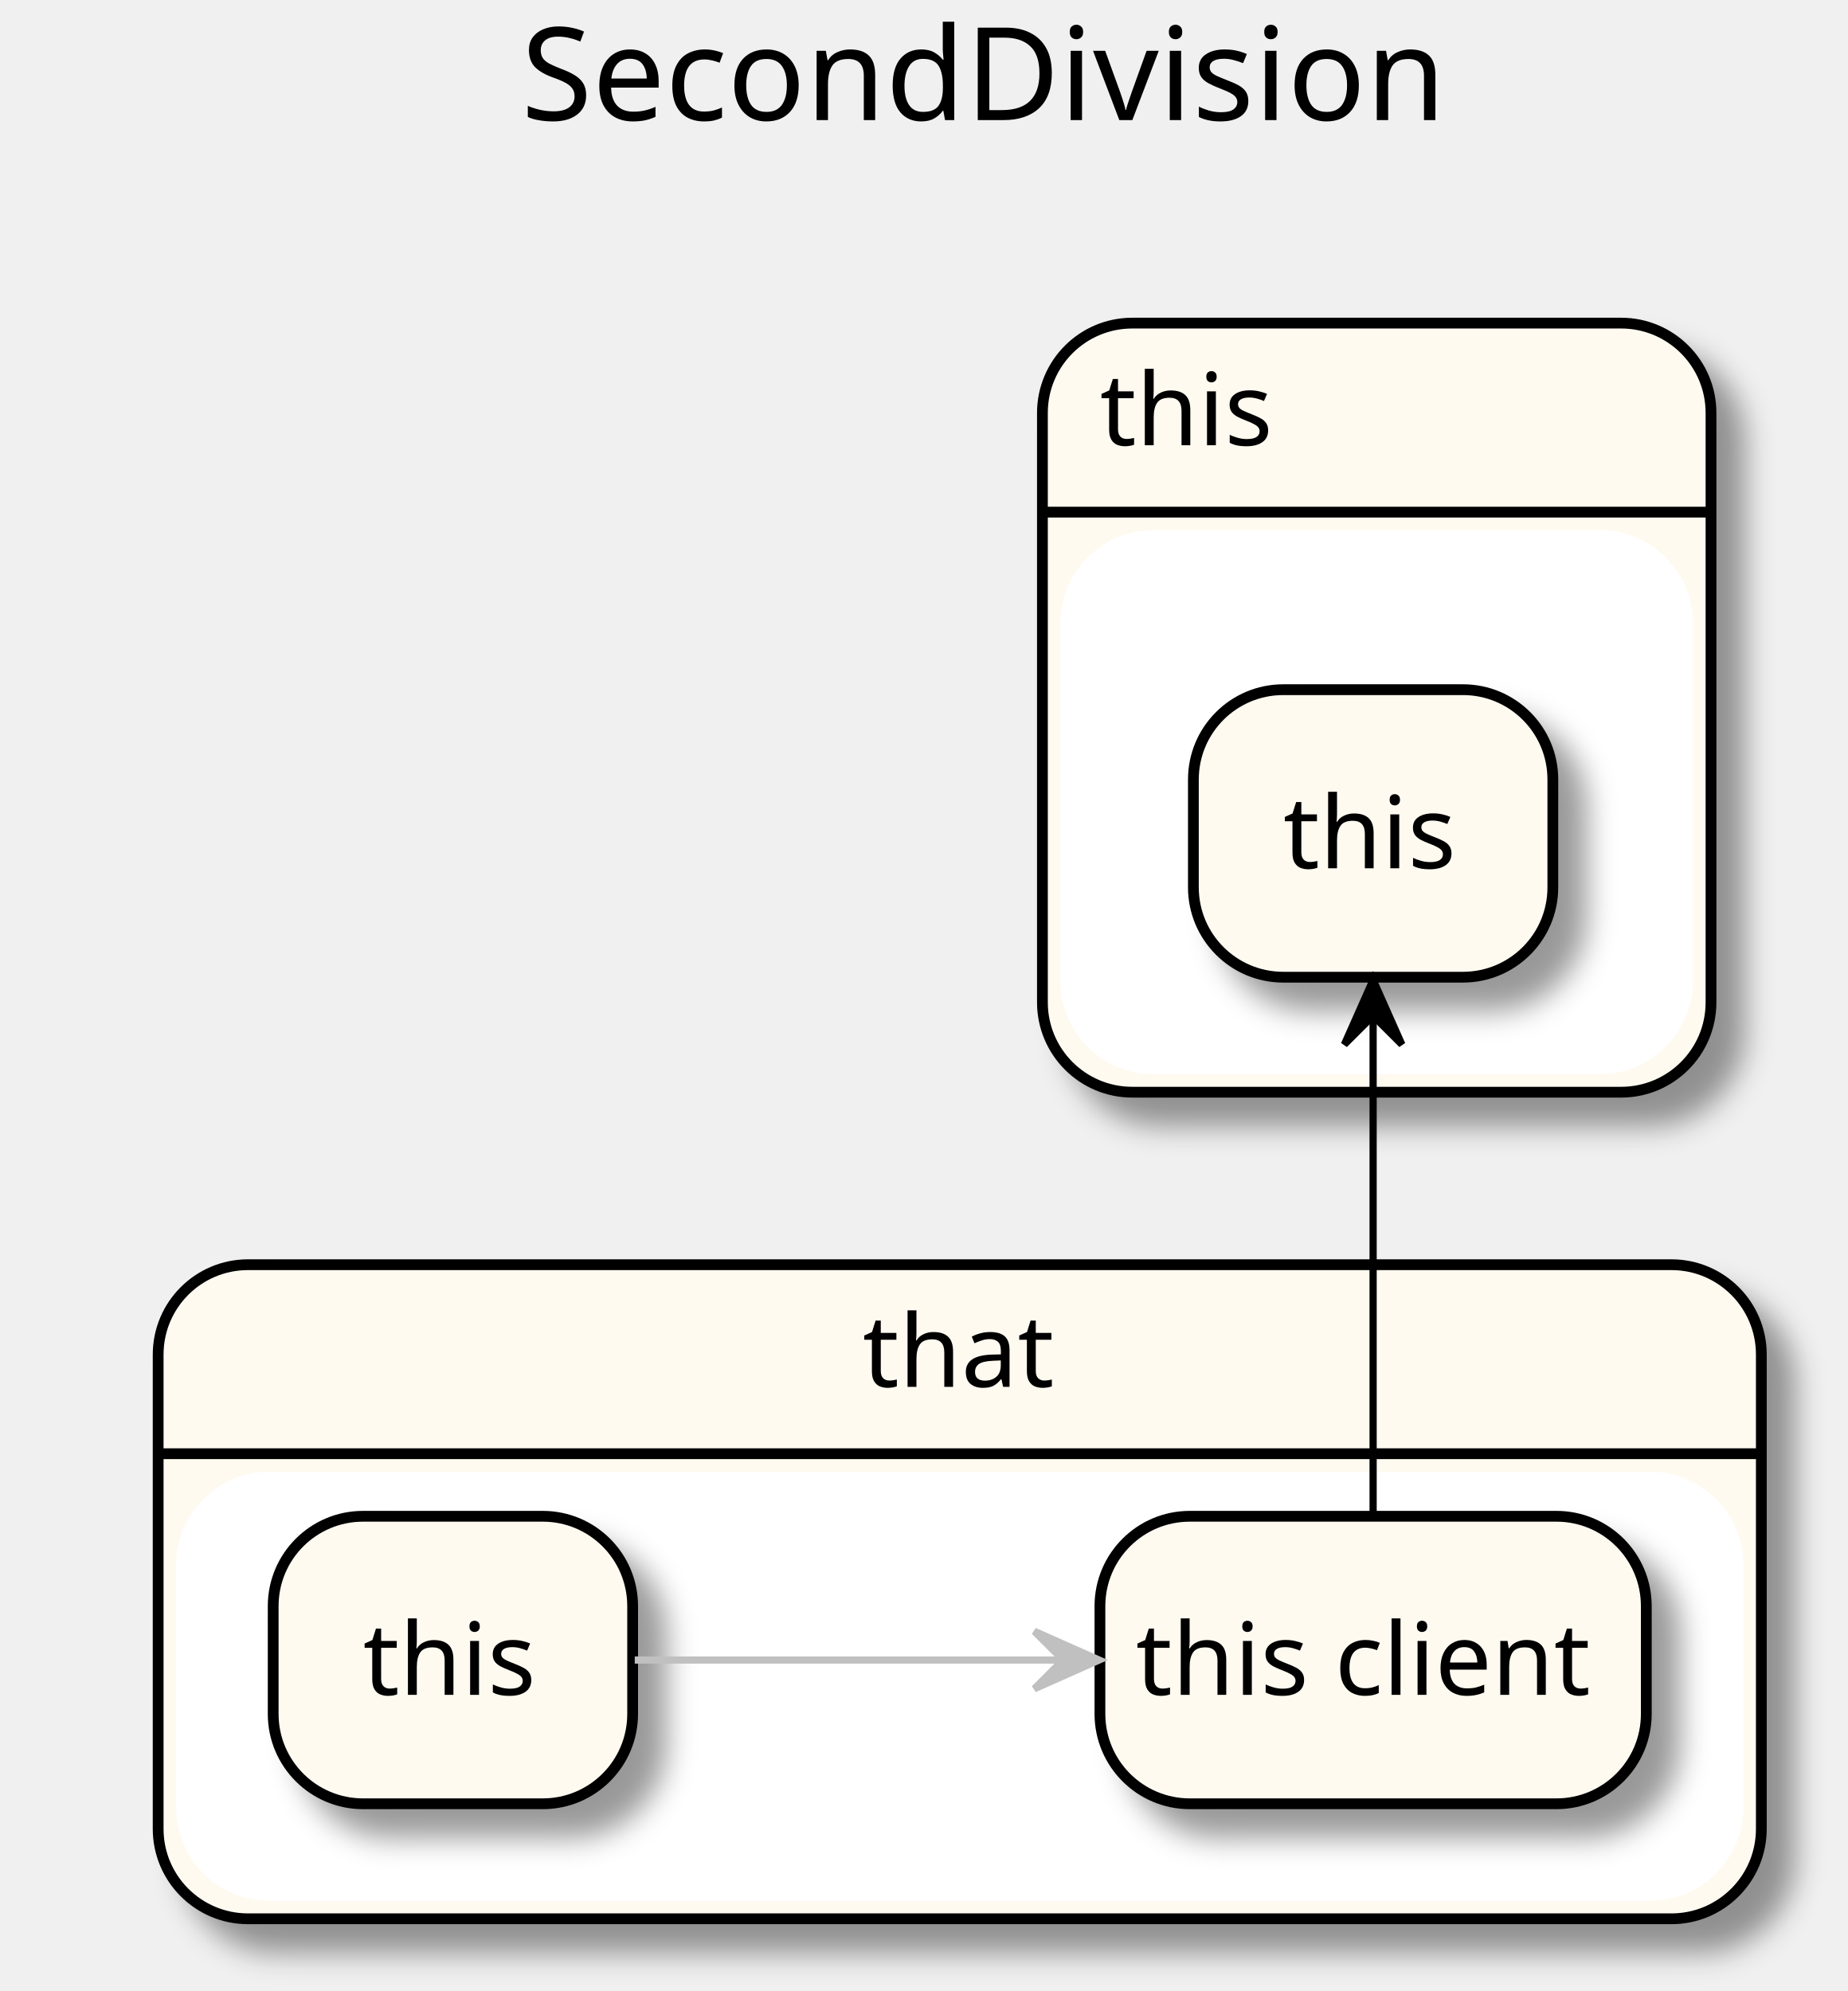
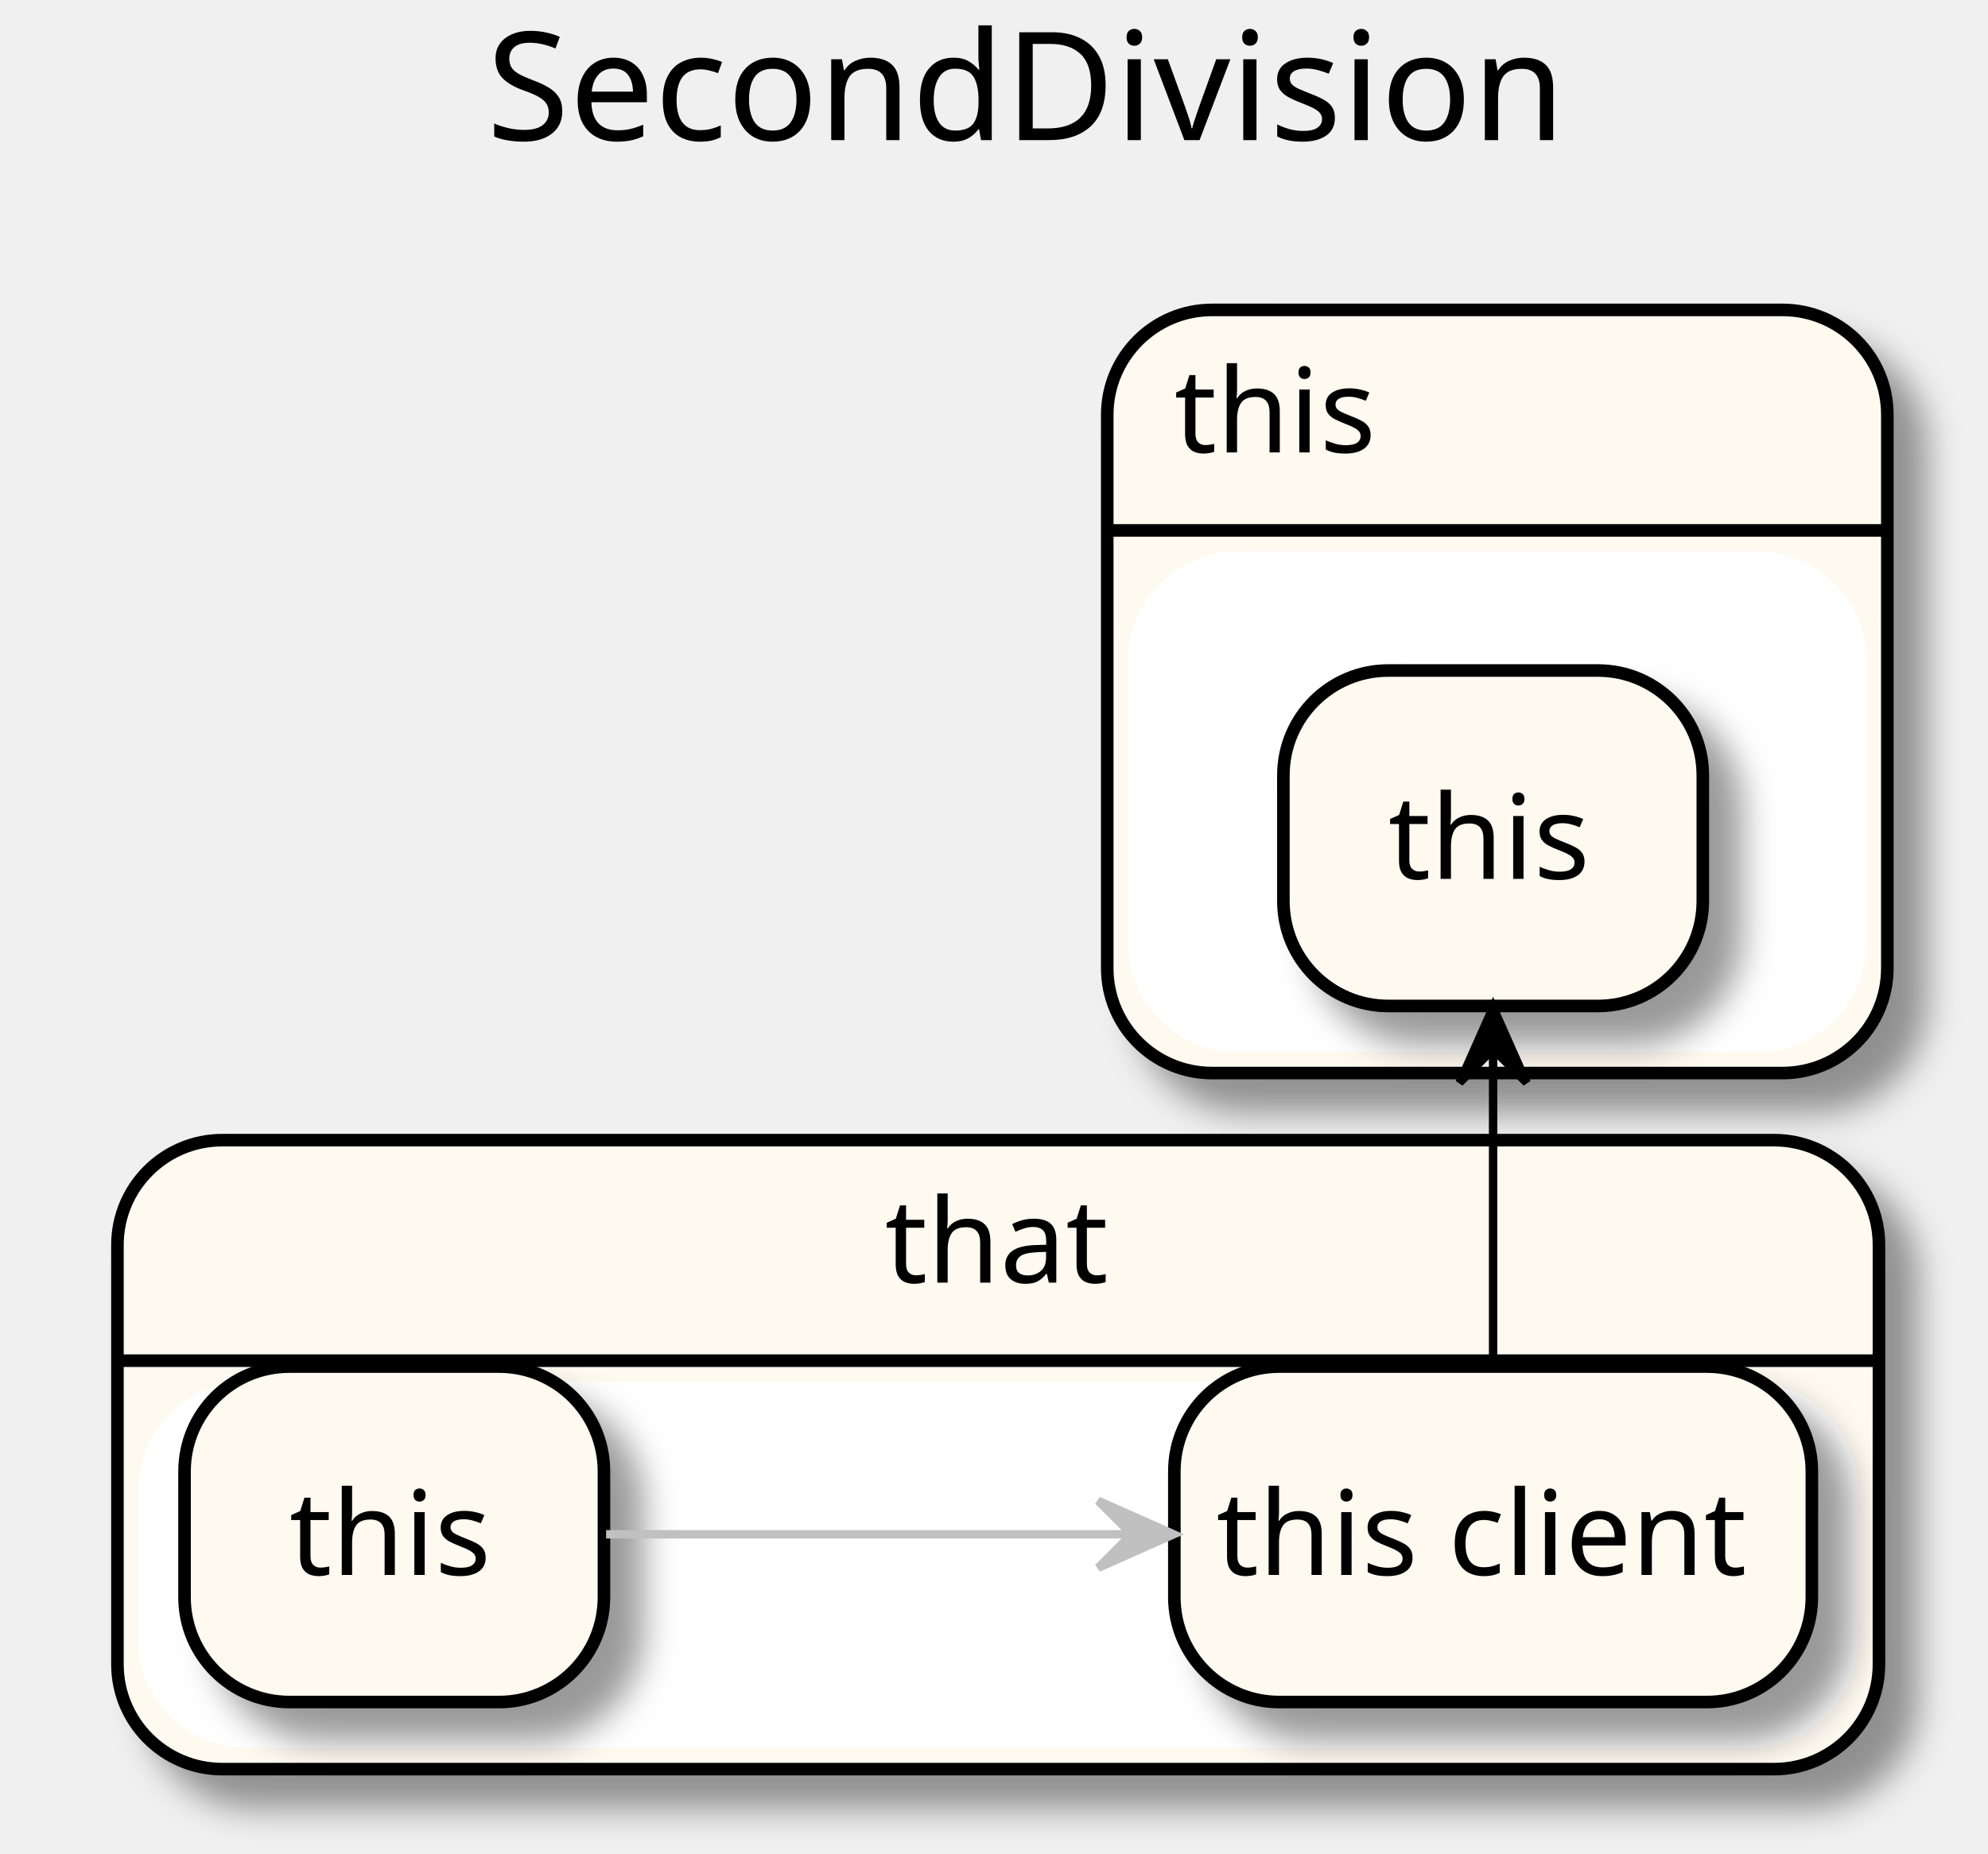
- <svg xmlns="http://www.w3.org/2000/svg" contentScriptType="application/ecmascript" contentStyleType="text/css" height="277px" preserveAspectRatio="none" style="width:257px;height:277px;" version="1.1" viewBox="0 0 257 277" width="257px" zoomAndPan="magnify">
+ <svg xmlns="http://www.w3.org/2000/svg" contentScriptType="application/ecmascript" contentStyleType="text/css" height="221px" preserveAspectRatio="none" style="width:237px;height:221px;" version="1.1" viewBox="0 0 237 221" width="237px" zoomAndPan="magnify">
  <defs>
    <filter height="300%" id="fecfvxx5r8vu5" width="300%" x="-1" y="-1">
      <feGaussianBlur result="blurOut" stdDeviation="2.0" />
      <feColorMatrix in="blurOut" result="blurOut2" type="matrix" values="0 0 0 0 0 0 0 0 0 0 0 0 0 0 0 0 0 0 .4 0" />
      <feOffset dx="4.0" dy="4.0" in="blurOut2" result="blurOut3" />
      <feBlend in="SourceGraphic" in2="blurOut3" mode="normal" />
    </filter>
  </defs>
  <g>
-     <text fill="#000000" font-family="sans-serif" font-size="18" lengthAdjust="spacingAndGlyphs" textLength="134" x="72.5" y="16.708">SecondDivision</text>
-     <rect fill="#FFFAF0" filter="url(#fecfvxx5r8vu5)" height="91" rx="12.5" ry="12.5" style="stroke: #000000; stroke-width: 1.5;" width="223" x="22" y="175.953" />
-     <rect fill="#FFFFFF" height="58.703" rx="12.5" ry="12.5" style="stroke: #FFFFFF; stroke-width: 1.0;" width="217" x="25" y="205.25" />
-     <line style="stroke: #000000; stroke-width: 1.5;" x1="22" x2="245" y1="202.25" y2="202.25" />
-     <text fill="#000000" font-family="sans-serif" font-size="14" lengthAdjust="spacingAndGlyphs" textLength="27" x="120" y="192.948">that</text>
-     <rect fill="#FFFAF0" filter="url(#fecfvxx5r8vu5)" height="107" rx="12.5" ry="12.5" style="stroke: #000000; stroke-width: 1.5;" width="93" x="145" y="44.953" />
-     <rect fill="#FFFFFF" height="74.703" rx="12.5" ry="12.5" style="stroke: #FFFFFF; stroke-width: 1.0;" width="87" x="148" y="74.25" />
-     <line style="stroke: #000000; stroke-width: 1.5;" x1="145" x2="238" y1="71.25" y2="71.25" />
-     <text fill="#000000" font-family="sans-serif" font-size="14" lengthAdjust="spacingAndGlyphs" textLength="25" x="153" y="61.948">this</text>
-     <rect fill="#FFFAF0" filter="url(#fecfvxx5r8vu5)" height="40" rx="12.5" ry="12.5" style="stroke: #000000; stroke-width: 1.5;" width="50" x="38" y="210.953" />
-     <text fill="#000000" font-family="sans-serif" font-size="14" lengthAdjust="spacingAndGlyphs" textLength="25" x="50.5" y="235.8">this</text>
-     <rect fill="#FFFAF0" filter="url(#fecfvxx5r8vu5)" height="40" rx="12.5" ry="12.5" style="stroke: #000000; stroke-width: 1.5;" width="76" x="153" y="210.953" />
-     <text fill="#000000" font-family="sans-serif" font-size="14" lengthAdjust="spacingAndGlyphs" textLength="66" x="158" y="235.8">this client</text>
-     <rect fill="#FFFAF0" filter="url(#fecfvxx5r8vu5)" height="40" rx="12.5" ry="12.5" style="stroke: #000000; stroke-width: 1.5;" width="50" x="166" y="95.953" />
-     <text fill="#000000" font-family="sans-serif" font-size="14" lengthAdjust="spacingAndGlyphs" textLength="25" x="178.5" y="120.8">this</text>
-     <path d="M88.294,230.953 C105.099,230.953 127.904,230.953 147.66,230.953 " fill="none" id="_0-&gt;_1" style="stroke: #C0C0C0; stroke-width: 1.0;" />
-     <polygon fill="#C0C0C0" points="152.877,230.953,143.877,226.953,147.877,230.953,143.877,234.953,152.877,230.953" style="stroke: #C0C0C0; stroke-width: 1.0;" />
-     <path d="M191,210.738 C191,187.675 191,164.613 191,141.55 " fill="none" id="_1-&gt;_2" style="stroke: #000000; stroke-width: 1.0;" />
-     <polygon fill="#000000" points="191,136.317,187,145.317,191,141.317,195,145.317,191,136.317" style="stroke: #000000; stroke-width: 1.0;" />
+     <text fill="#000000" font-family="sans-serif" font-size="18" lengthAdjust="spacingAndGlyphs" textLength="134" x="58" y="16.708">SecondDivision</text>
+     <rect fill="#FFFAF0" filter="url(#fecfvxx5r8vu5)" height="75" rx="12.5" ry="12.5" style="stroke: #000000; stroke-width: 1.5;" width="210" x="14" y="135.953" />
+     <rect fill="#FFFFFF" height="42.703" rx="12.5" ry="12.5" style="stroke: #FFFFFF; stroke-width: 1.0;" width="204" x="17" y="165.25" />
+     <line style="stroke: #000000; stroke-width: 1.5;" x1="14" x2="224" y1="162.25" y2="162.25" />
+     <text fill="#000000" font-family="sans-serif" font-size="14" lengthAdjust="spacingAndGlyphs" textLength="27" x="105.5" y="152.948">that</text>
+     <rect fill="#FFFAF0" filter="url(#fecfvxx5r8vu5)" height="91" rx="12.5" ry="12.5" style="stroke: #000000; stroke-width: 1.5;" width="93" x="132" y="36.953" />
+     <rect fill="#FFFFFF" height="58.703" rx="12.5" ry="12.5" style="stroke: #FFFFFF; stroke-width: 1.0;" width="87" x="135" y="66.25" />
+     <line style="stroke: #000000; stroke-width: 1.5;" x1="132" x2="225" y1="63.25" y2="63.25" />
+     <text fill="#000000" font-family="sans-serif" font-size="14" lengthAdjust="spacingAndGlyphs" textLength="25" x="140" y="53.948">this</text>
+     <rect fill="#FFFAF0" filter="url(#fecfvxx5r8vu5)" height="40" rx="12.5" ry="12.5" style="stroke: #000000; stroke-width: 1.5;" width="50" x="22" y="162.953" />
+     <text fill="#000000" font-family="sans-serif" font-size="14" lengthAdjust="spacingAndGlyphs" textLength="25" x="34.5" y="187.8">this</text>
+     <rect fill="#FFFAF0" filter="url(#fecfvxx5r8vu5)" height="40" rx="12.5" ry="12.5" style="stroke: #000000; stroke-width: 1.5;" width="76" x="140" y="162.953" />
+     <text fill="#000000" font-family="sans-serif" font-size="14" lengthAdjust="spacingAndGlyphs" textLength="66" x="145" y="187.8">this client</text>
+     <rect fill="#FFFAF0" filter="url(#fecfvxx5r8vu5)" height="40" rx="12.5" ry="12.5" style="stroke: #000000; stroke-width: 1.5;" width="50" x="153" y="79.953" />
+     <text fill="#000000" font-family="sans-serif" font-size="14" lengthAdjust="spacingAndGlyphs" textLength="25" x="165.5" y="104.8">this</text>
+     <path d="M72.258,182.953 C89.942,182.953 114.015,182.953 134.725,182.953 " fill="none" id="_0-&gt;_1" style="stroke: #C0C0C0; stroke-width: 1.0;" />
+     <polygon fill="#C0C0C0" points="139.911,182.953,130.911,178.953,134.911,182.953,130.911,186.953,139.911,182.953" style="stroke: #C0C0C0; stroke-width: 1.0;" />
+     <path d="M178,162.851 C178,150.271 178,137.691 178,125.11 " fill="none" id="_1-&gt;_2" style="stroke: #000000; stroke-width: 1.0;" />
+     <polygon fill="#000000" points="178,120.1,174,129.1,178,125.1,182,129.1,178,120.1" style="stroke: #000000; stroke-width: 1.0;" />
  </g>
</svg>
